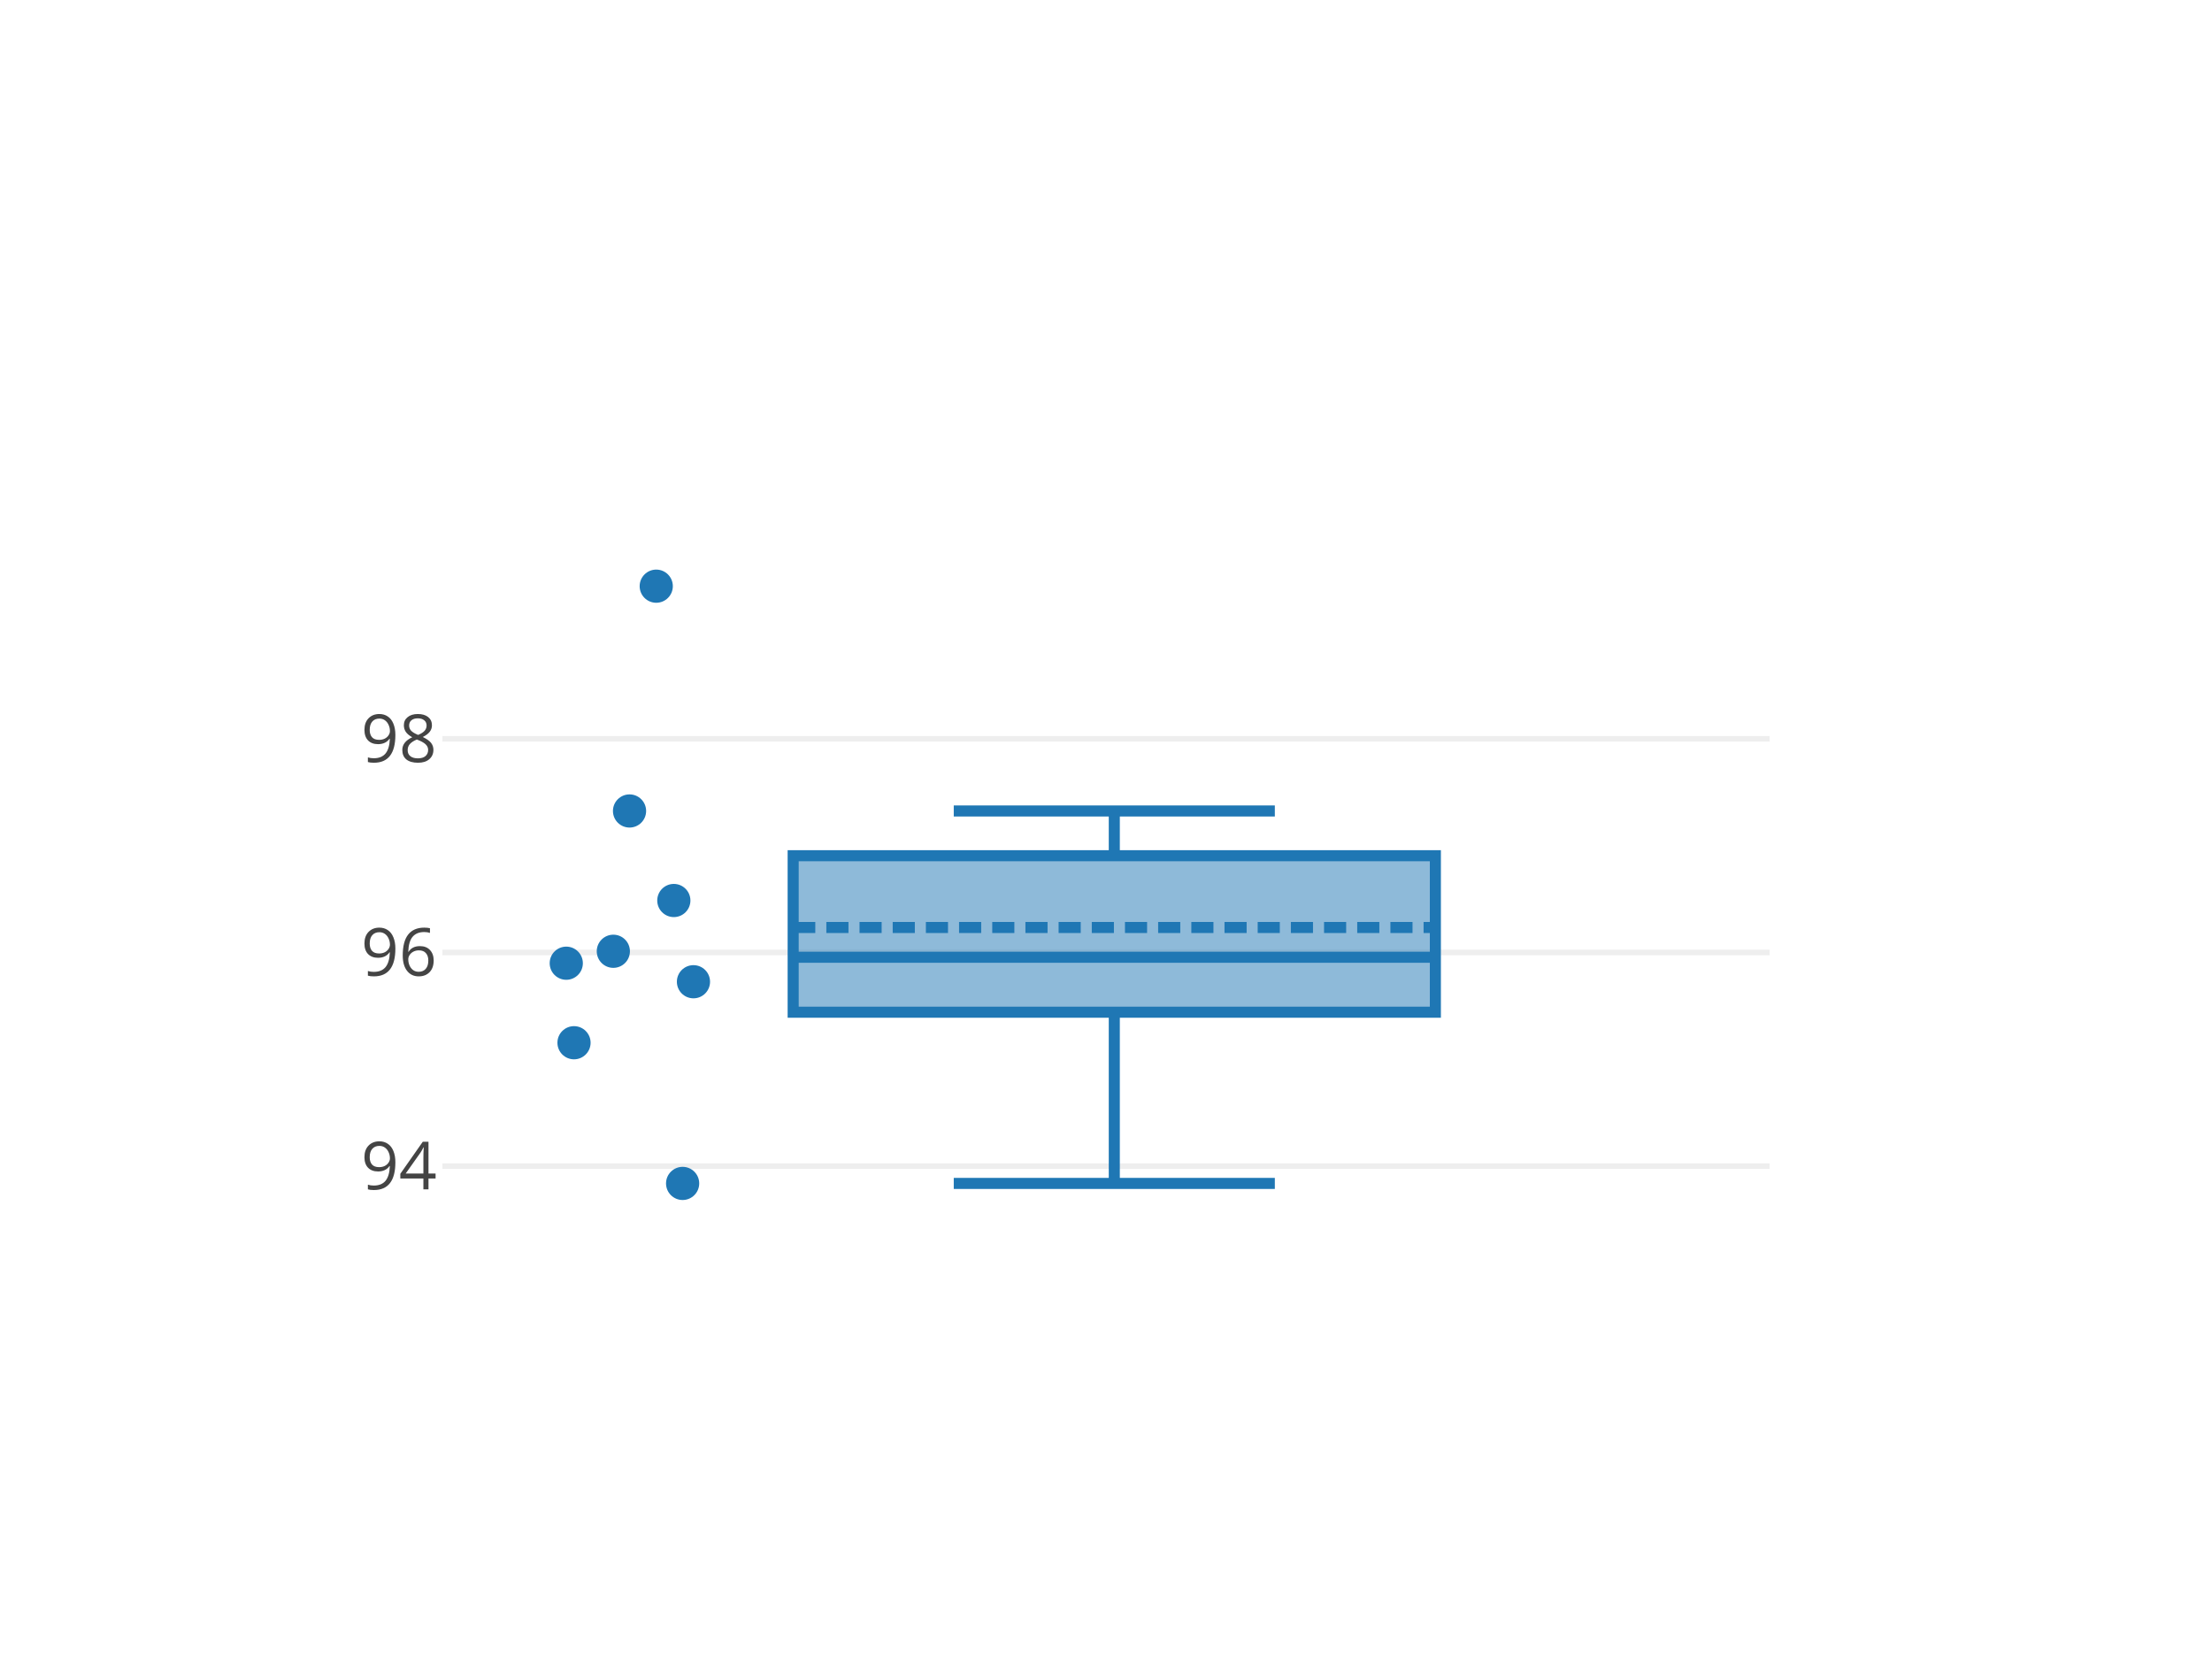
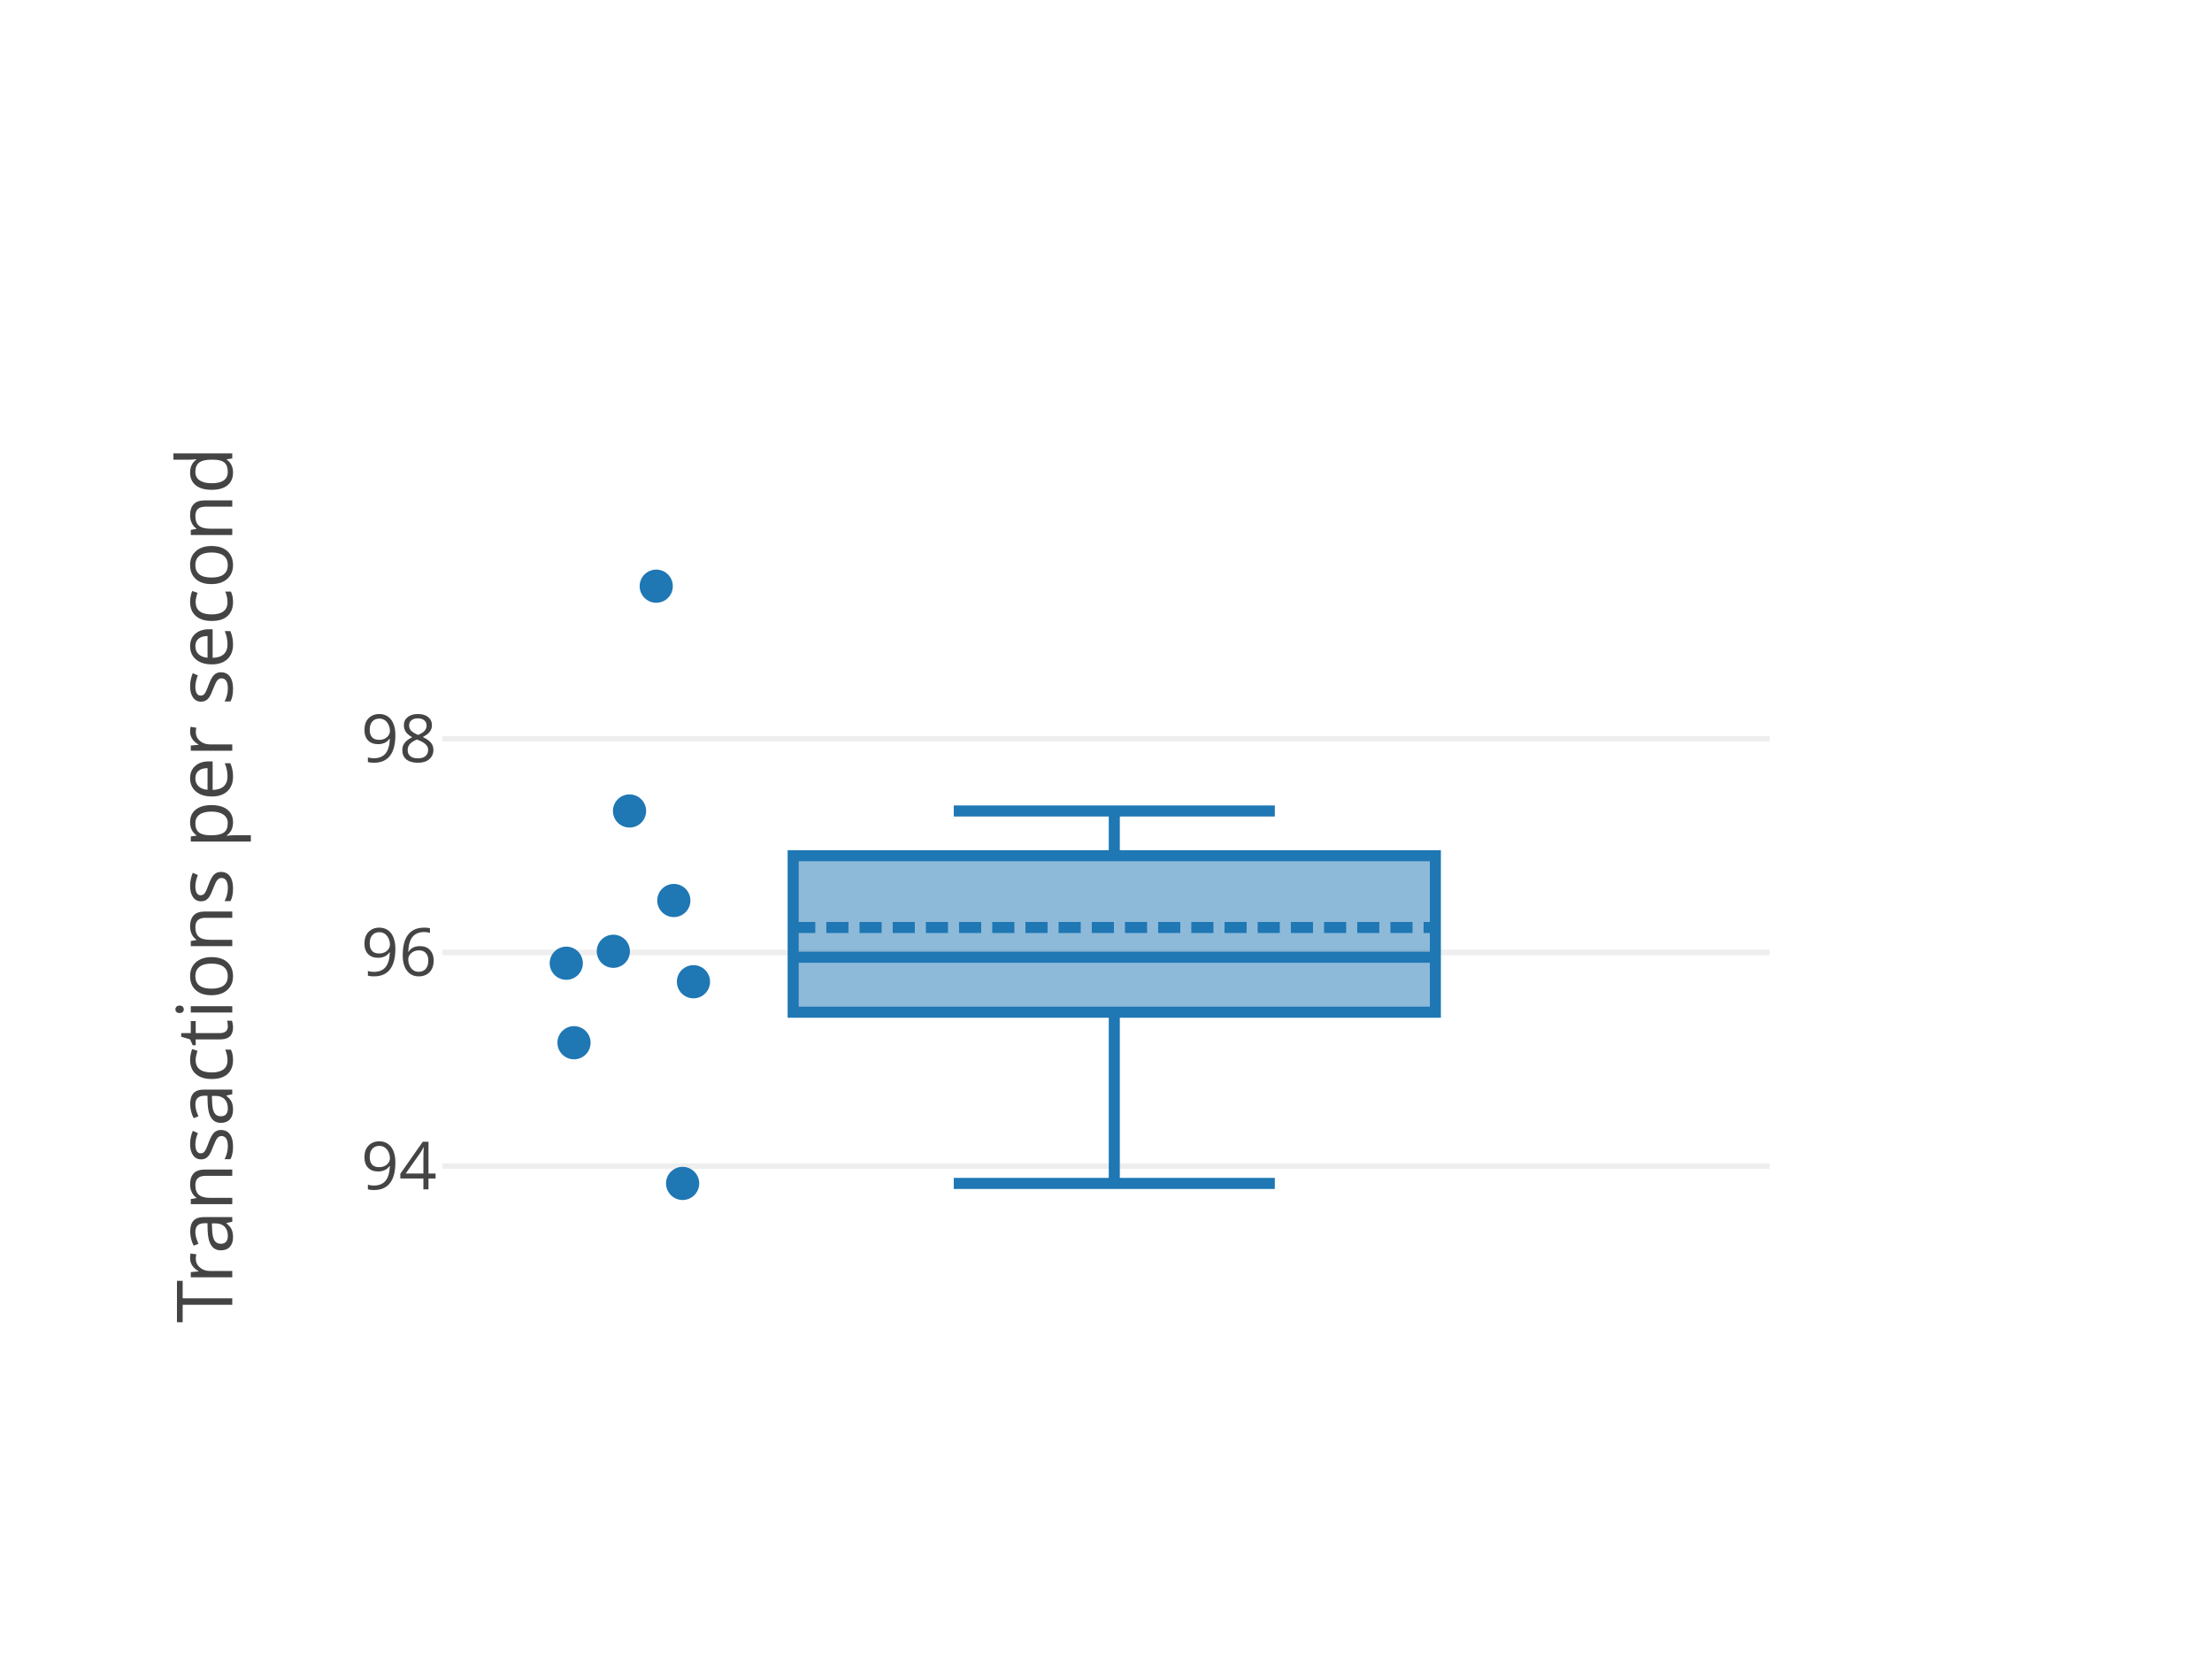
<svg xmlns="http://www.w3.org/2000/svg" class="main-svg" width="400" height="300" style="" viewBox="0 0 400 300">
  <rect x="0" y="0" width="400" height="300" style="fill: rgb(255, 255, 255); fill-opacity: 1;" />
-   <defs id="defs-a95cfc">
+   <defs id="defs-4980be">
    <g class="clips">
-       <clipPath id="clipa95cfcxyplot" class="plotclip">
+       <clipPath id="clip4980bexyplot" class="plotclip">
        <rect width="240" height="120" />
      </clipPath>
-       <clipPath class="axesclip" id="clipa95cfcx">
+       <clipPath class="axesclip" id="clip4980bex">
        <rect x="80" y="0" width="240" height="300" />
      </clipPath>
-       <clipPath class="axesclip" id="clipa95cfcy">
+       <clipPath class="axesclip" id="clip4980bey">
        <rect x="0" y="100" width="400" height="120" />
      </clipPath>
-       <clipPath class="axesclip" id="clipa95cfcxy">
+       <clipPath class="axesclip" id="clip4980bexy">
        <rect x="80" y="100" width="240" height="120" />
      </clipPath>
    </g>
    <g class="gradients" />
  </defs>
  <g class="bglayer" />
  <g class="layer-below">
    <g class="imagelayer" />
    <g class="shapelayer" />
  </g>
  <g class="cartesianlayer">
    <g class="subplot xy">
      <g class="layer-subplot">
        <g class="shapelayer" />
        <g class="imagelayer" />
      </g>
      <g class="gridlayer">
        <g class="x" />
        <g class="y">
          <path class="ygrid crisp" transform="translate(0,210.87)" d="M80,0h240" style="stroke: rgb(238, 238, 238); stroke-opacity: 1; stroke-width: 1px;" />
          <path class="ygrid crisp" transform="translate(0,172.23)" d="M80,0h240" style="stroke: rgb(238, 238, 238); stroke-opacity: 1; stroke-width: 1px;" />
          <path class="ygrid crisp" transform="translate(0,133.6)" d="M80,0h240" style="stroke: rgb(238, 238, 238); stroke-opacity: 1; stroke-width: 1px;" />
        </g>
      </g>
      <g class="zerolinelayer" />
      <path class="xlines-below" />
      <path class="ylines-below" />
      <g class="overlines-below" />
      <g class="xaxislayer-below" />
      <g class="yaxislayer-below" />
      <g class="overaxes-below" />
-       <g class="plot" transform="translate(80,100)" clip-path="url('#clipa95cfcxyplot')">
+       <g class="plot" transform="translate(80,100)" clip-path="url('#clip4980bexyplot')">
        <g class="boxlayer mlayer">
          <g class="trace boxes" style="opacity: 1;">
            <path class="box" d="M63.43,73.1H179.56M63.43,83.04H179.56V54.74H63.43ZM121.5,83.04V114M121.5,54.74V46.65M92.47,114H150.53M92.47,46.65H150.53" style="vector-effect: non-scaling-stroke; stroke-width: 2px; stroke: rgb(31, 119, 180); stroke-opacity: 1; fill: rgb(31, 119, 180); fill-opacity: 0.5;" />
            <g class="points">
              <path class="point" transform="translate(43.44,114)" d="M3,0A3,3 0 1,1 0,-3A3,3 0 0,1 3,0Z" style="opacity: 1; stroke-width: 0px; fill: rgb(31, 119, 180); fill-opacity: 1;" />
              <path class="point" transform="translate(23.8,88.56)" d="M3,0A3,3 0 1,1 0,-3A3,3 0 0,1 3,0Z" style="opacity: 1; stroke-width: 0px; fill: rgb(31, 119, 180); fill-opacity: 1;" />
              <path class="point" transform="translate(45.4,77.53)" d="M3,0A3,3 0 1,1 0,-3A3,3 0 0,1 3,0Z" style="opacity: 1; stroke-width: 0px; fill: rgb(31, 119, 180); fill-opacity: 1;" />
              <path class="point" transform="translate(22.4,74.18)" d="M3,0A3,3 0 1,1 0,-3A3,3 0 0,1 3,0Z" style="opacity: 1; stroke-width: 0px; fill: rgb(31, 119, 180); fill-opacity: 1;" />
              <path class="point" transform="translate(30.91,72.02)" d="M3,0A3,3 0 1,1 0,-3A3,3 0 0,1 3,0Z" style="opacity: 1; stroke-width: 0px; fill: rgb(31, 119, 180); fill-opacity: 1;" />
              <path class="point" transform="translate(41.85,62.84)" d="M3,0A3,3 0 1,1 0,-3A3,3 0 0,1 3,0Z" style="opacity: 1; stroke-width: 0px; fill: rgb(31, 119, 180); fill-opacity: 1;" />
              <path class="point" transform="translate(33.84,46.65)" d="M3,0A3,3 0 1,1 0,-3A3,3 0 0,1 3,0Z" style="opacity: 1; stroke-width: 0px; fill: rgb(31, 119, 180); fill-opacity: 1;" />
              <path class="point" transform="translate(38.67,6)" d="M3,0A3,3 0 1,1 0,-3A3,3 0 0,1 3,0Z" style="opacity: 1; stroke-width: 0px; fill: rgb(31, 119, 180); fill-opacity: 1;" />
            </g>
            <path class="mean" d="M63.43,67.72H179.56" style="fill: none; vector-effect: non-scaling-stroke; stroke-width: 2; stroke-dasharray: 4px, 2px; stroke: rgb(31, 119, 180); stroke-opacity: 1;" />
          </g>
        </g>
      </g>
      <g class="overplot" />
      <path class="xlines-above crisp" d="M0,0" style="fill: none;" />
      <path class="ylines-above crisp" d="M0,0" style="fill: none;" />
      <g class="overlines-above" />
      <g class="xaxislayer-above">
        <g class="xtick">
          <text text-anchor="middle" x="0" y="233" transform="translate(201.5,0)" style="font-family: 'Open Sans', verdana, arial, sans-serif; font-size: 12px; fill: rgb(68, 68, 68); fill-opacity: 1; white-space: pre;" />
        </g>
      </g>
      <g class="yaxislayer-above">
        <g class="ytick">
          <text text-anchor="end" x="79" y="4.2" transform="translate(0,210.87)" style="font-family: 'Open Sans', verdana, arial, sans-serif; font-size: 12px; fill: rgb(68, 68, 68); fill-opacity: 1; white-space: pre;">94</text>
        </g>
        <g class="ytick">
          <text text-anchor="end" x="79" y="4.2" transform="translate(0,172.23)" style="font-family: 'Open Sans', verdana, arial, sans-serif; font-size: 12px; fill: rgb(68, 68, 68); fill-opacity: 1; white-space: pre;">96</text>
        </g>
        <g class="ytick">
          <text text-anchor="end" x="79" y="4.2" transform="translate(0,133.6)" style="font-family: 'Open Sans', verdana, arial, sans-serif; font-size: 12px; fill: rgb(68, 68, 68); fill-opacity: 1; white-space: pre;">98</text>
        </g>
      </g>
      <g class="overaxes-above" />
    </g>
  </g>
  <g class="polarlayer" />
  <g class="ternarylayer" />
  <g class="geolayer" />
  <g class="funnelarealayer" />
  <g class="pielayer" />
  <g class="treemaplayer" />
  <g class="sunburstlayer" />
  <g class="glimages" />
-   <defs id="topdefs-a95cfc">
+   <defs id="topdefs-4980be">
    <g class="clips" />
  </defs>
  <g class="layer-above">
    <g class="imagelayer" />
    <g class="shapelayer" />
  </g>
  <g class="infolayer">
    <g class="g-gtitle" />
    <g class="g-xtitle" />
-     <g class="g-ytitle" />
+     <g class="g-ytitle">
+       <text class="ytitle" transform="rotate(-90,42,160)" x="42" y="160" text-anchor="middle" style="font-family: 'Open Sans', verdana, arial, sans-serif; font-size: 14px; fill: rgb(68, 68, 68); opacity: 1; font-weight: normal; white-space: pre;">Transactions per second</text>
+     </g>
  </g>
</svg>
